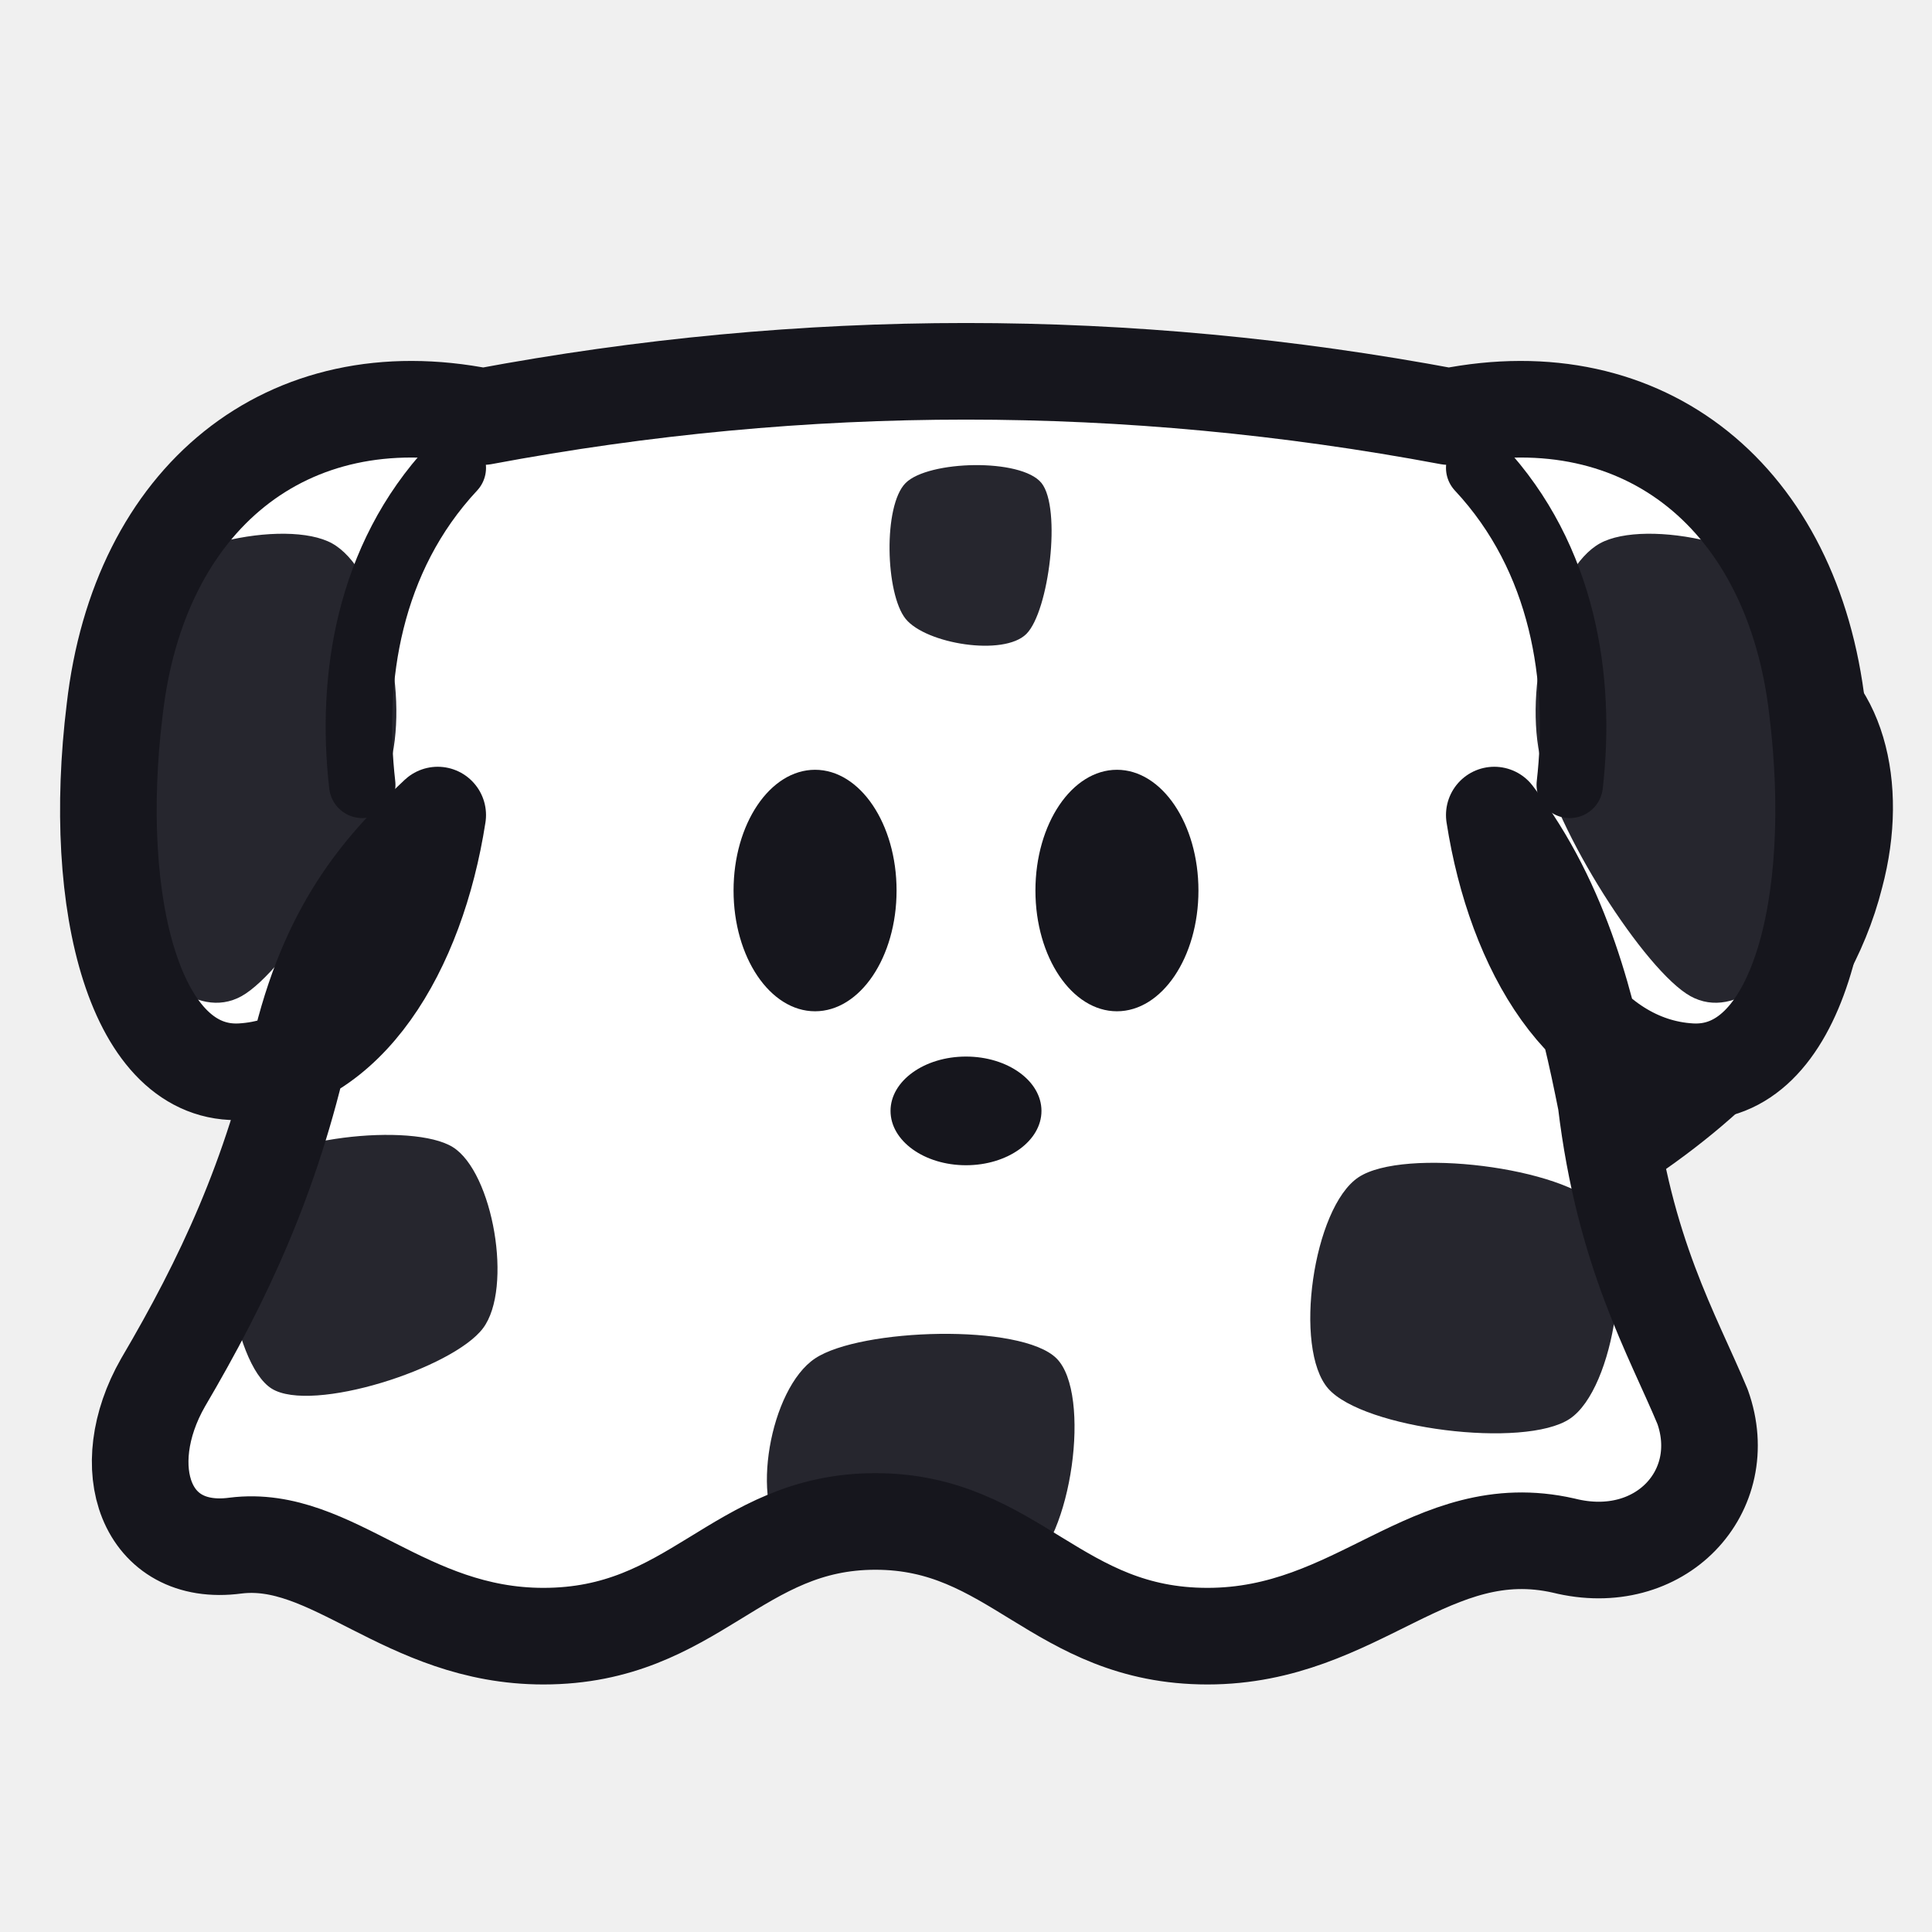
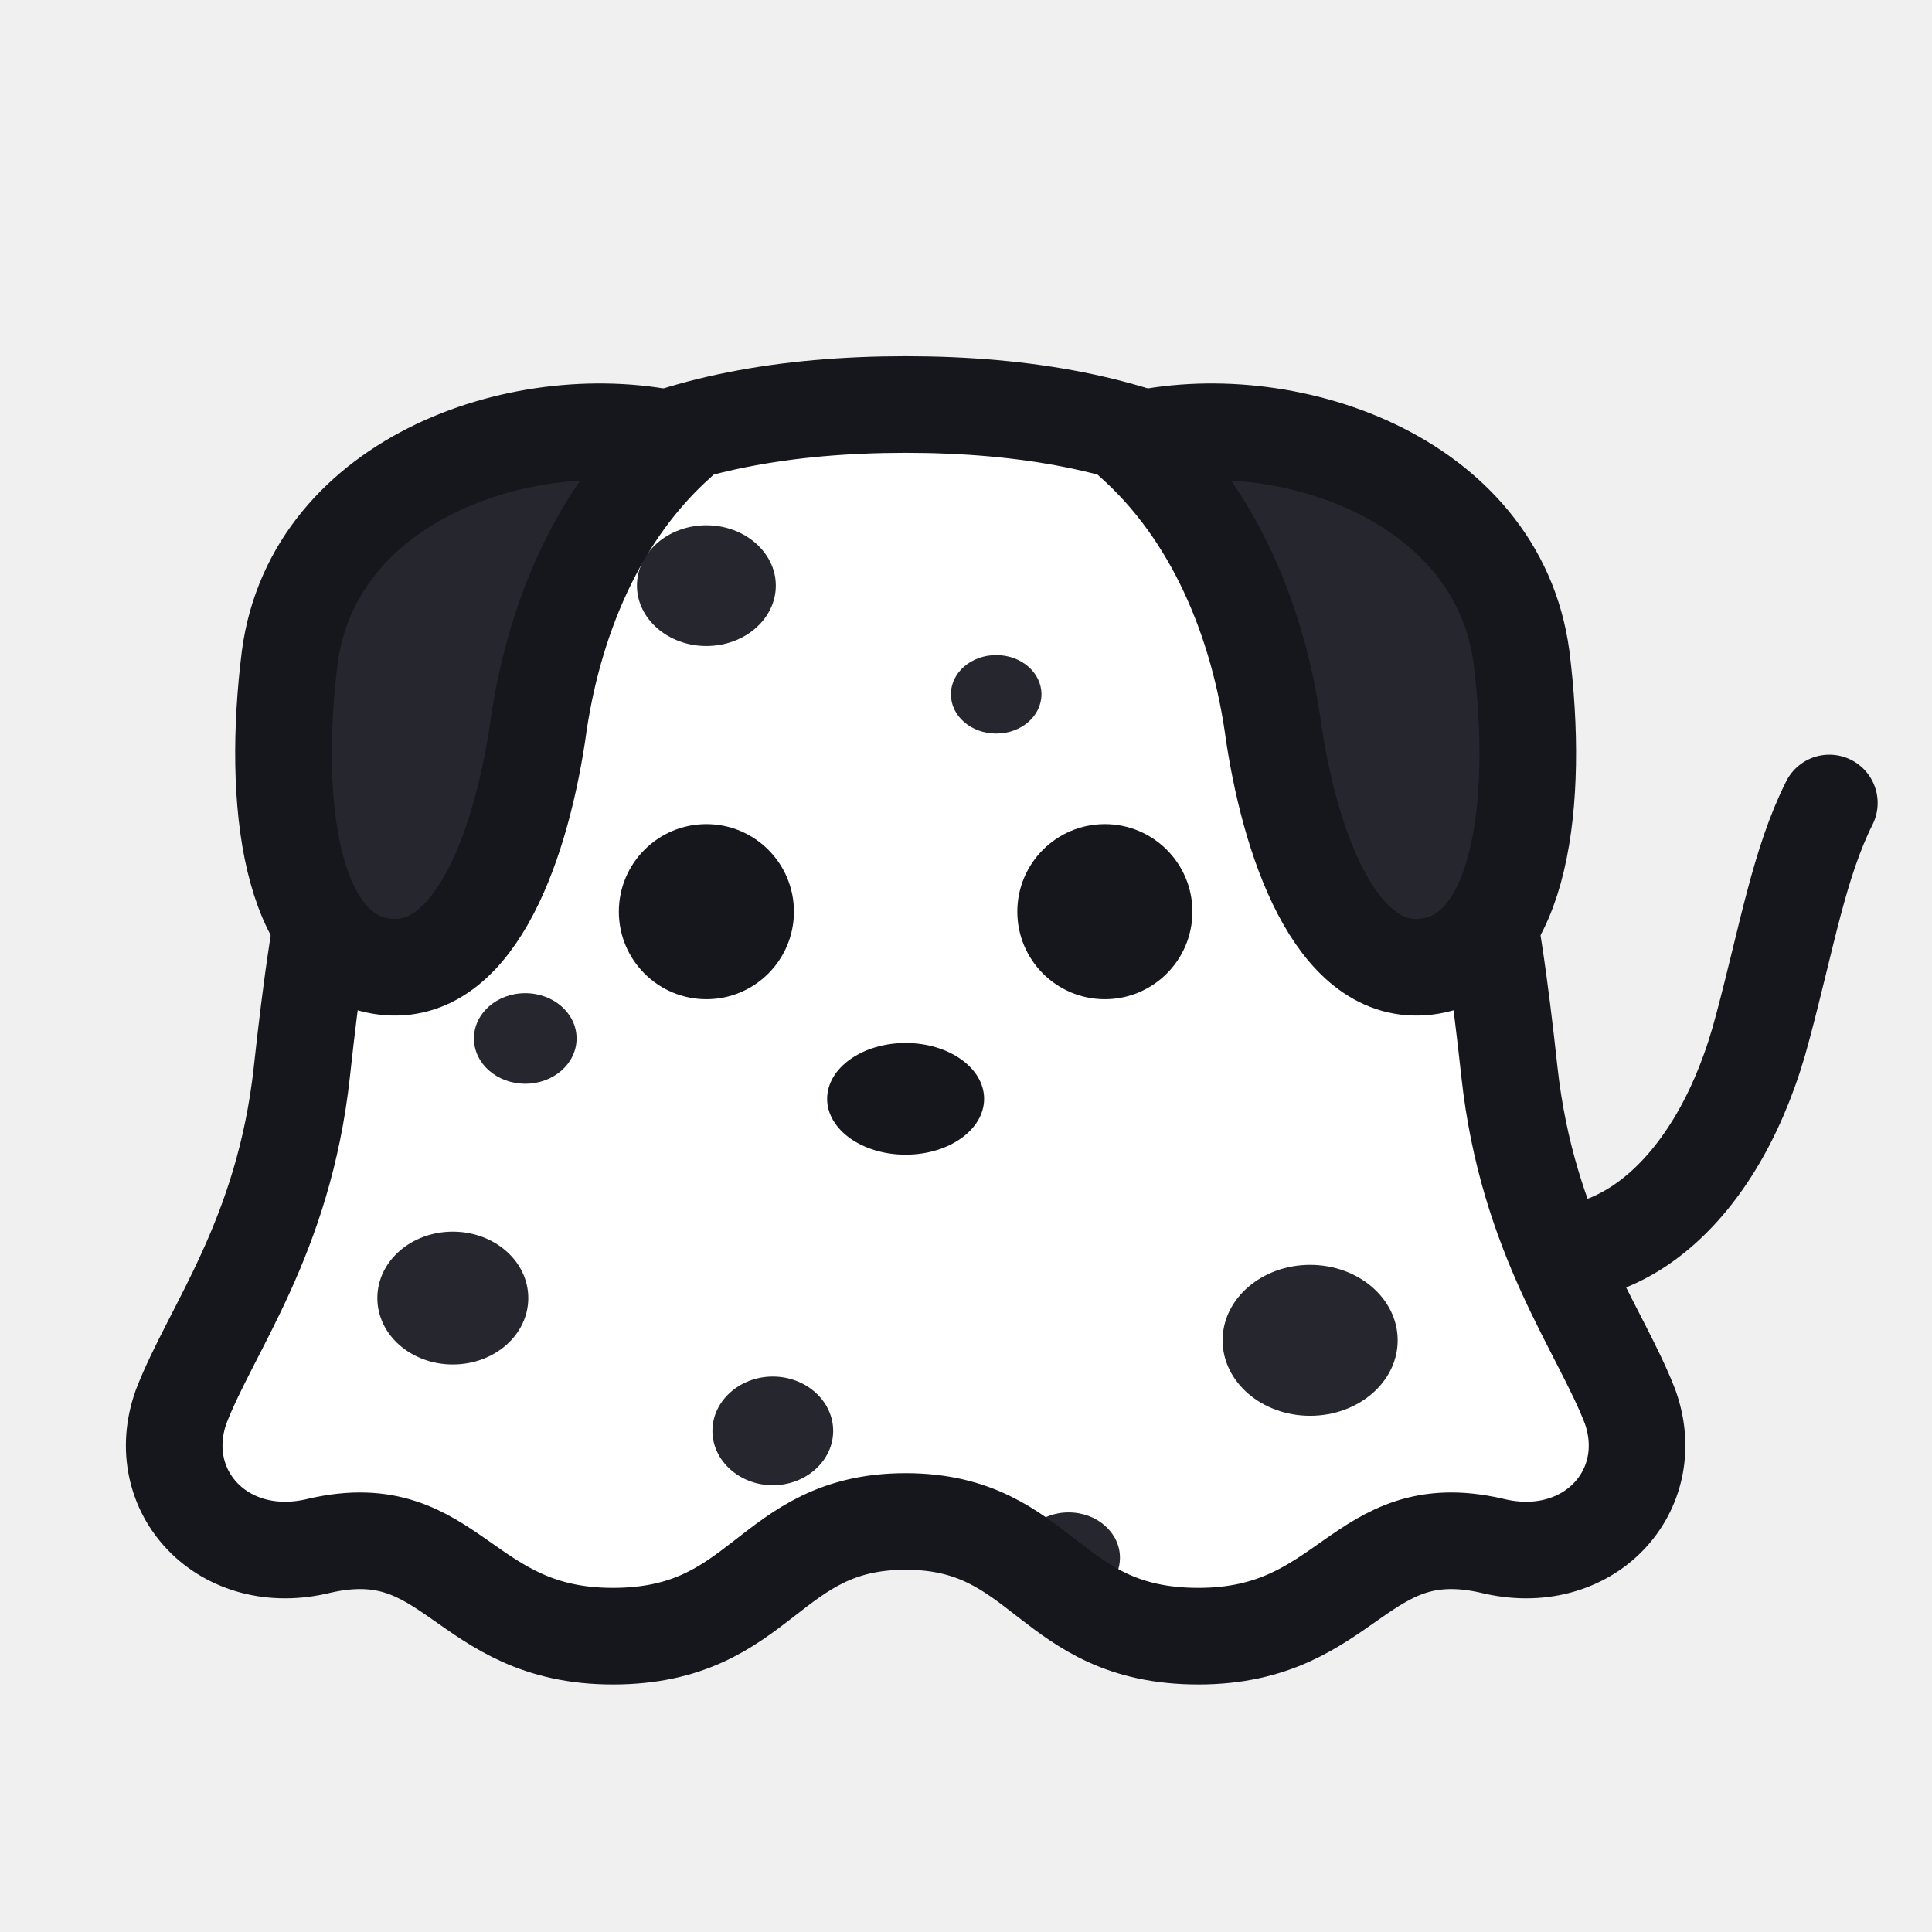
<svg xmlns="http://www.w3.org/2000/svg" width="256" height="256" viewBox="0 0 64 64">
  <defs>
    <clipPath id="body">
-       <path d="M14.5 27C13.8 31.5 11.5 35.3 8 35.5C4.5 35.7 3 30 3.8 23.5C4.6 16.5 9.5 12.5 16 13.8Q32 10.8 48 13.8C54.5 12.5 59.4 16.5 60.2 23.5C61 30 59.5 35.7 56 35.5C52.5 35.3 50.2 31.5 49.5 27C51.8 30 52.6 33.5 53.2 36.5C53.8 41.5 55.4 44.2 56.4 46.6C57.4 49.4 55 52 51.8 51.2C47.4 50.2 45 54.2 40 54.2C35 54.2 33.6 50.4 29 50.4C24.4 50.4 23 54.2 18 54.2C13.4 54.2 11 50.8 7.8 51.2C4.8 51.6 3.8 48.6 5.4 45.8C7.4 42.4 9 39 10 34.5C11 30.5 12.8 28.6 14.5 27Z" />
+       <path d="M30 13.4C38 13.4 43.8 16 46 22C48.6 24.8 49.4 30 50 35.5C50.6 41 53 44 54 46.6C55 49.4 52.6 52 49.4 51.2C45 50.2 44.7 54.2 39.7 54.2C34.7 54.2 34.6 50.4 30 50.4C25.4 50.4 25.3 54.2 20.3 54.2C15.3 54.2 15 50.2 10.6 51.2C7.4 52 5 49.4 6 46.6C7 44 9.4 41 10 35.5C10.6 30 11.4 24.8 14 22C16.2 16 22 13.4 30 13.4Z" />
    </clipPath>
  </defs>
-   <path fill="none" stroke="#16161D" stroke-width="3.2" stroke-linecap="round" stroke-linejoin="round" d="M53.4 38C56.5 36 59.8 33 60.8 29C61.6 26 60.8 23.2 58.8 22.4" />
-   <path fill="#FFFFFF" d="M14.5 27C13.8 31.5 11.5 35.3 8 35.5C4.5 35.7 3 30 3.8 23.5C4.6 16.5 9.5 12.5 16 13.8Q32 10.8 48 13.8C54.5 12.5 59.4 16.5 60.2 23.5C61 30 59.5 35.7 56 35.5C52.5 35.3 50.2 31.5 49.5 27C51.8 30 52.6 33.5 53.2 36.5C53.8 41.5 55.4 44.2 56.4 46.6C57.4 49.4 55 52 51.8 51.2C47.4 50.2 45 54.2 40 54.2C35 54.2 33.6 50.4 29 50.4C24.4 50.4 23 54.2 18 54.2C13.4 54.2 11 50.8 7.8 51.2C4.8 51.6 3.8 48.6 5.4 45.8C7.4 42.4 9 39 10 34.5C11 30.5 12.8 28.6 14.5 27Z" />
-   <path fill="#26262E" clip-path="url(#body)" d="M4 20C5.17 18 9.5 17.17 11 18C12.5 18.83 13.5 22.5 13 25C12.5 27.5 9.5 32.17 8 33C6.5 33.83 4.67 32.17 4 30C3.33 27.83 2.83 22 4 20Z" />
-   <path fill="#26262E" clip-path="url(#body)" d="M60 20C58.83 18 54.5 17.17 53 18C51.5 18.83 50.5 22.5 51 25C51.5 27.5 54.5 32.17 56 33C57.5 33.83 59.33 32.17 60 30C60.67 27.83 61.17 22 60 20Z" />
-   <path fill="#26262E" clip-path="url(#body)" d="M30 16C30.75 15.25 33.83 15.17 34.5 16C35.17 16.83 34.75 20.25 34 21C33.25 21.75 30.67 21.33 30 20.5C29.33 19.67 29.25 16.75 30 16Z" />
-   <path fill="#26262E" clip-path="url(#body)" d="M8 39C9 37.67 13.67 37.17 15 38C16.33 38.83 17 42.67 16 44C15 45.33 10.33 46.83 9 46C7.67 45.17 7 40.33 8 39Z" />
-   <path fill="#26262E" clip-path="url(#body)" d="M45 39C46.5 38 51.83 38.67 53 40C54.17 41.33 53.5 46 52 47C50.5 48 45.17 47.33 44 46C42.83 44.67 43.5 40 45 39Z" />
-   <path fill="#26262E" clip-path="url(#body)" d="M27 45C28.5 44 33.83 43.83 35 45C36.17 46.17 35.5 51 34 52C32.5 53 27.17 52.17 26 51C24.83 49.83 25.5 46 27 45Z" />
-   <path fill="none" stroke="#16161D" stroke-width="3.2" stroke-linecap="round" stroke-linejoin="round" d="M14.5 27C13.8 31.5 11.5 35.3 8 35.5C4.5 35.7 3 30 3.8 23.5C4.6 16.5 9.5 12.5 16 13.8Q32 10.8 48 13.8C54.5 12.5 59.4 16.5 60.2 23.5C61 30 59.5 35.7 56 35.5C52.5 35.3 50.2 31.5 49.5 27C51.8 30 52.6 33.5 53.2 36.5C53.8 41.5 55.4 44.2 56.4 46.6C57.4 49.4 55 52 51.8 51.2C47.4 50.2 45 54.2 40 54.2C35 54.2 33.6 50.4 29 50.4C24.4 50.4 23 54.2 18 54.2C13.4 54.2 11 50.8 7.8 51.2C4.8 51.6 3.8 48.6 5.4 45.8C7.4 42.4 9 39 10 34.5C11 30.5 12.8 28.6 14.5 27Z" />
-   <path fill="none" stroke="#16161D" stroke-width="2.2" stroke-linecap="round" stroke-linejoin="round" d="M15 15.5C12.2 18.5 11.6 22.5 12 26M49 15.5C51.8 18.5 52.4 22.5 52 26" />
-   <ellipse fill="#16161D" cx="32" cy="36.8" rx="2.5" ry="1.8" />
-   <ellipse fill="#16161D" cx="27" cy="29.5" rx="2.7" ry="4" />
-   <ellipse fill="#16161D" cx="37" cy="29.5" rx="2.7" ry="4" />
+   <path fill="none" stroke="#16161D" stroke-width="3.2" stroke-linecap="round" stroke-linejoin="round" d="M50.3 41.4C53.6 42.2 57 39.4 58.4 34C59.2 31 59.6 28.6 60.6 26.6" />
+   <path fill="#FFFFFF" d="M30 13.4C38 13.4 43.8 16 46 22C48.6 24.8 49.4 30 50 35.5C50.6 41 53 44 54 46.6C55 49.4 52.6 52 49.4 51.2C45 50.2 44.7 54.2 39.7 54.2C34.7 54.2 34.6 50.4 30 50.4C25.4 50.4 25.3 54.2 20.3 54.2C15.3 54.2 15 50.2 10.6 51.2C7.4 52 5 49.4 6 46.6C7 44 9.4 41 10 35.5C10.6 30 11.4 24.8 14 22C16.2 16 22 13.4 30 13.4Z" />
+   <path fill="#26262E" clip-path="url(#body)" d="M25.7 19.4C25.7 20.5 24.67 21.4 23.4 21.4C22.13 21.4 21.1 20.5 21.1 19.4C21.1 18.3 22.13 17.4 23.4 17.4C24.67 17.4 25.7 18.3 25.7 19.4Z" />
+   <path fill="#26262E" clip-path="url(#body)" d="M34.5 23C34.5 23.72 33.83 24.3 33 24.3C32.17 24.3 31.5 23.72 31.5 23C31.5 22.28 32.17 21.7 33 21.7C33.83 21.7 34.5 22.28 34.5 23Z" />
+   <path fill="#26262E" clip-path="url(#body)" d="M19.1 34.4C19.1 35.23 18.34 35.9 17.4 35.9C16.46 35.9 15.7 35.23 15.7 34.4C15.7 33.57 16.46 32.9 17.4 32.9C18.34 32.9 19.1 33.57 19.1 34.4Z" />
+   <path fill="#26262E" clip-path="url(#body)" d="M17.5 43C17.5 44.22 16.38 45.2 15 45.2C13.62 45.2 12.5 44.22 12.5 43C12.5 41.78 13.62 40.8 15 40.8C16.38 40.8 17.5 41.78 17.5 43Z" />
+   <path fill="#26262E" clip-path="url(#body)" d="M46.3 44.4C46.3 45.78 45 46.9 43.4 46.9C41.8 46.9 40.5 45.78 40.5 44.4C40.5 43.02 41.8 41.9 43.4 41.9C45 41.9 46.3 43.02 46.3 44.4Z" />
+   <path fill="#26262E" clip-path="url(#body)" d="M27.6 47.4C27.6 48.39 26.7 49.2 25.6 49.2C24.5 49.2 23.6 48.39 23.6 47.4C23.6 46.41 24.5 45.6 25.6 45.6C26.7 45.6 27.6 46.41 27.6 47.4Z" />
+   <path fill="#26262E" clip-path="url(#body)" d="M37.1 51.6C37.1 52.43 36.34 53.1 35.4 53.1C34.46 53.1 33.7 52.43 33.7 51.6C33.7 50.77 34.46 50.1 35.4 50.1C36.34 50.1 37.1 50.77 37.1 51.6Z" />
+   <path fill="none" stroke="#16161D" stroke-width="3.2" stroke-linecap="round" stroke-linejoin="round" d="M30 13.4C38 13.4 43.8 16 46 22C48.6 24.8 49.4 30 50 35.5C50.6 41 53 44 54 46.6C55 49.4 52.6 52 49.4 51.2C45 50.2 44.7 54.2 39.7 54.2C34.7 54.2 34.6 50.4 30 50.4C25.4 50.4 25.3 54.2 20.3 54.2C15.3 54.2 15 50.2 10.6 51.2C7.4 52 5 49.4 6 46.6C7 44 9.4 41 10 35.5C10.6 30 11.4 24.8 14 22C16.2 16 22 13.4 30 13.4Z" />
+   <path fill="#26262E" stroke="#16161D" stroke-width="3.2" stroke-linecap="round" stroke-linejoin="round" d="M37.5 14.6C42.5 13.41 49.6 15.79 50.4 21.76C51 26.54 50.4 31.49 47.4 32C44.4 32.51 42.8 28.25 42.2 24.32C41.7 20.57 40.2 16.99 37.5 14.6Z" />
+   <path fill="#26262E" stroke="#16161D" stroke-width="3.2" stroke-linecap="round" stroke-linejoin="round" d="M22.5 14.6C17.5 13.41 10.4 15.79 9.6 21.76C9 26.54 9.6 31.49 12.6 32C15.6 32.51 17.2 28.25 17.8 24.32C18.3 20.57 19.8 16.99 22.5 14.6Z" />
+   <ellipse fill="#16161D" cx="23.4" cy="30.2" rx="2.9" ry="2.9" />
+   <ellipse fill="#16161D" cx="36.6" cy="30.2" rx="2.9" ry="2.9" />
+   <ellipse fill="#16161D" cx="30" cy="36.4" rx="2.6" ry="1.85" />
</svg>
